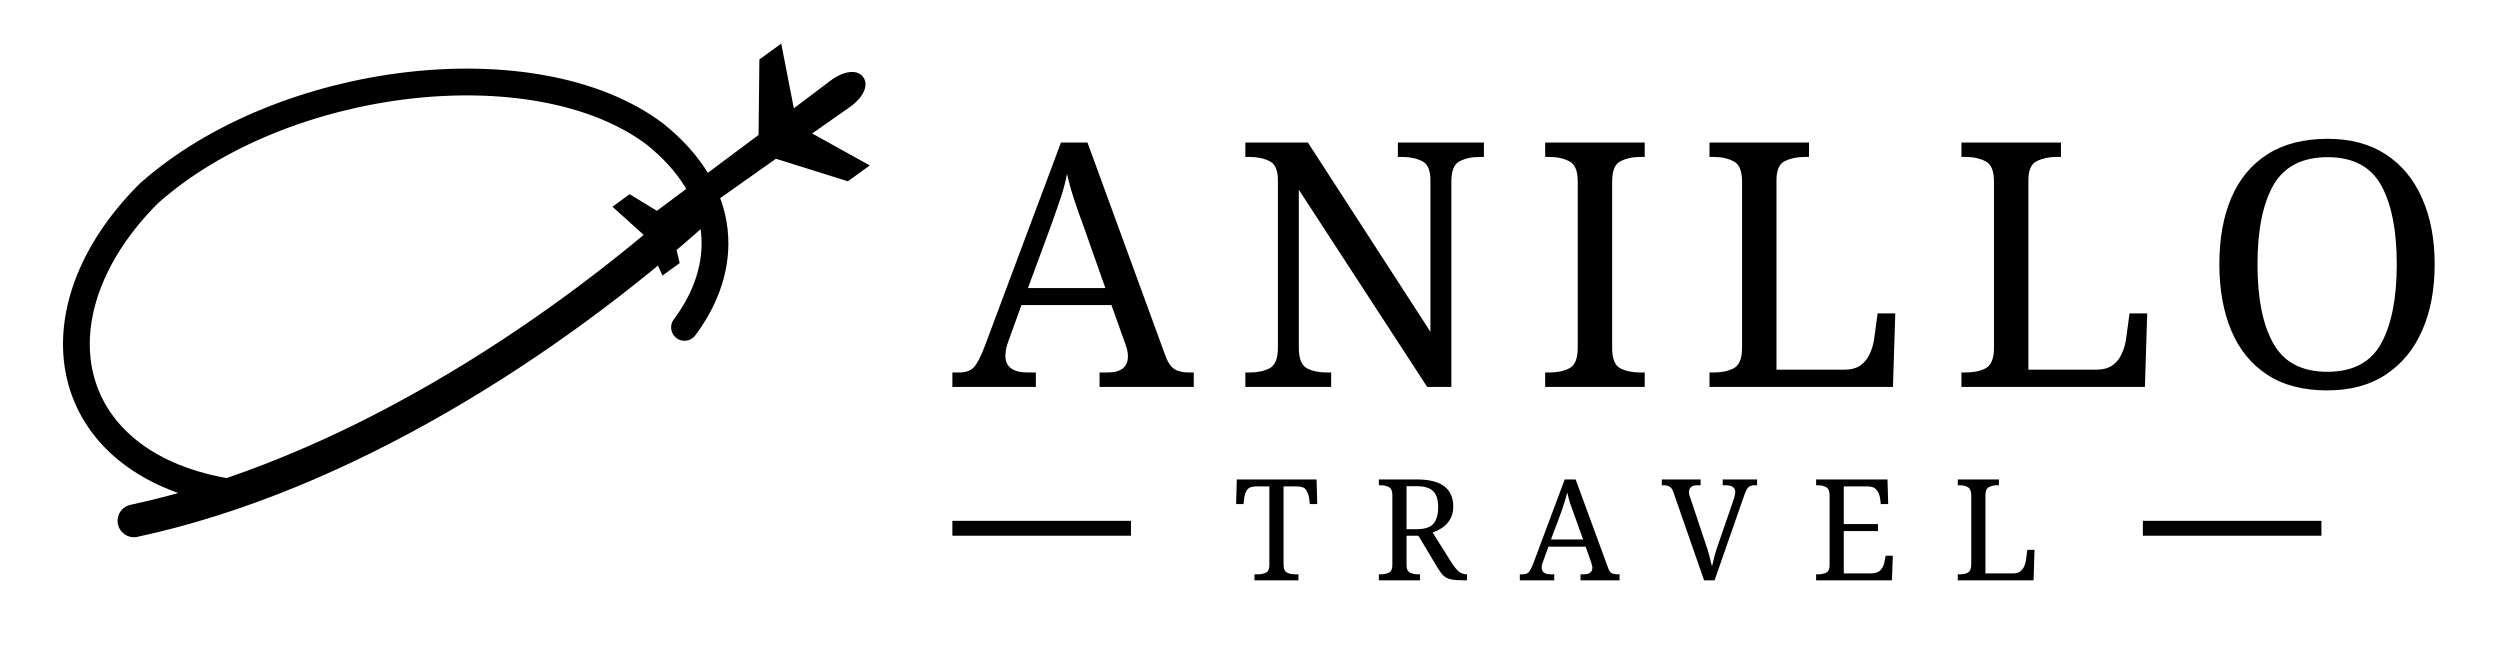
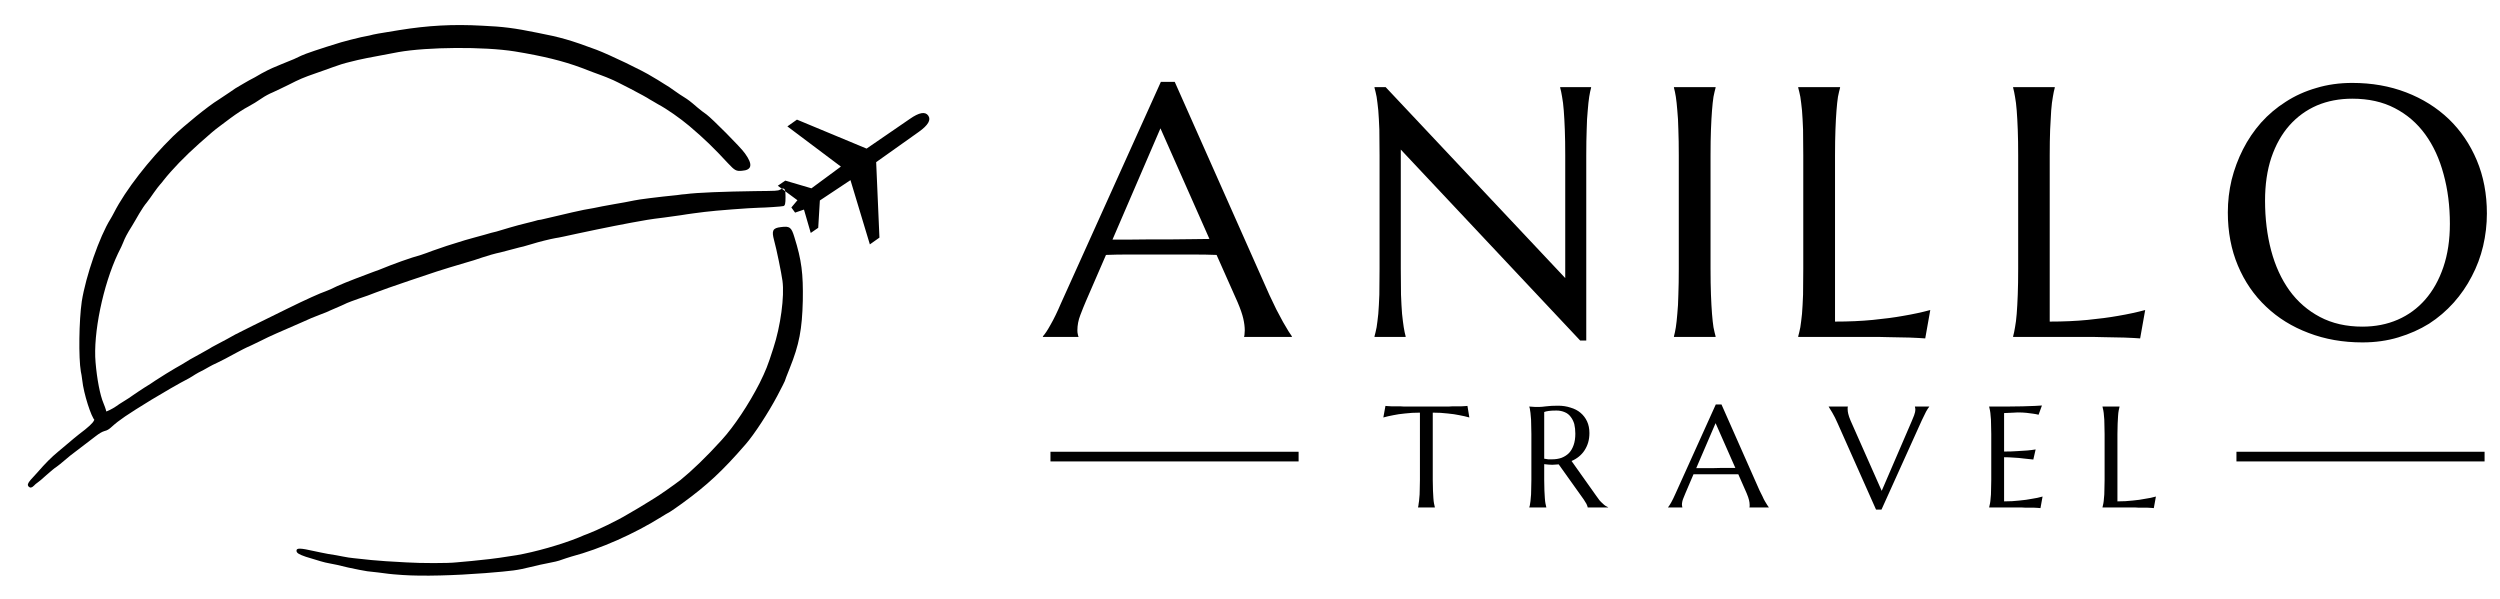
- <svg xmlns="http://www.w3.org/2000/svg" viewBox="0 0 168 44" fill="none" stroke="currentColor" role="img" aria-label="Anillo Travel">
-   <path d="M15 33C4 31 2 21 10 13 19 5 36 3 44 9c5 4 5 9 2 13" stroke-width="1.8" stroke-linecap="round" />
-   <path d="M9 35c14-3 28-12 38-21" stroke-width="2.2" stroke-linecap="round" />
-   <g transform="translate(50 11) rotate(-36) scale(.55)" fill="currentColor" stroke="none">
-     <path d="M-12-1.6 3.5-1.8 9-9.2h3.3L8.9-1.9 14.6-2c2 0 3.4.8 3.4 2s-1.4 2-3.4 2L8.9 1.9l3.4 7.3H9L3.5 1.8-12 1.6l-1.5 3.6h-2.6L-15 0l-1.1-5.2h2.6Z" />
+ <svg xmlns="http://www.w3.org/2000/svg" viewBox="-6 -10 1070 256" fill="currentColor" role="img" aria-label="Anillo Travel">
+   <g transform="translate(-301.6 -37.8)">
+     <path d="M467.9 273.9C465.1 273.7 462.5 273.5 462 273.4C459.9 273.1 454.9 272.5 452.8 272.3C451.4 272.1 447.8 271.4 444.6 270.7C441.5 269.9 437.8 269.1 436.5 268.9C434.2 268.5 432.4 267.9 426.5 266.1C423.6 265.1 422.5 264.5 422.5 263.5C422.5 262.3 424 262.3 430.2 263.7C431.4 264 434.1 264.5 436.1 264.9C438.2 265.2 441 265.7 442.4 266C443.8 266.3 445.8 266.6 447 266.7C451.9 267.3 457.6 267.8 460.8 268C462.6 268.1 466.5 268.3 469.4 268.5C475.8 268.9 487.5 268.9 490.9 268.5C492.2 268.4 495.2 268.1 497.5 267.9C499.7 267.7 503.1 267.3 505 267.1C508.3 266.7 509.2 266.6 516.8 265.4C524.4 264.1 535.8 260.9 543.4 257.8C544.8 257.2 546.4 256.5 547.1 256.3C550.9 254.9 560.2 250.4 564.1 248C568.1 245.7 570.1 244.5 572.5 243C573.7 242.3 575.2 241.3 575.9 240.9C577.6 239.9 584.2 235.3 586.9 233.2C591.5 229.5 598 223.3 604.5 216.1C609.8 210.3 616.1 200.8 620.7 191.8C623.4 186.3 624.1 184.6 626.6 176.8C629.7 167.4 631.4 154.6 630.5 148C630 144.4 628 134.6 626.9 130.6C625.8 126.5 626.3 125.4 629.8 125C633.6 124.5 634.3 125 635.6 129.3C638.7 139.2 639.4 144.9 639.2 156.5C638.9 168.7 637.7 175.2 633.6 185.4C632.4 188.3 631.5 190.8 631.5 190.9C631.5 191 630.1 193.8 628.3 197.2C624.6 204.2 618.4 213.8 614.6 218.1C604.8 229.4 598.2 235.5 587.9 243C585.6 244.7 583.1 246.4 582.3 246.9C581.5 247.3 580 248.2 578.9 248.9C566.9 256.4 552.6 262.7 540.2 266C538.7 266.5 536.9 267 536.2 267.3C534.7 267.9 532.5 268.4 529.8 268.9C528.6 269.1 525.4 269.8 522.6 270.5C516.8 271.9 515.5 272.1 503.2 273.1C490.3 274.1 476.5 274.5 467.9 273.9ZM336.2 207.7C334.7 206.5 331.4 196.3 330.8 190.5C330.6 189.1 330.4 187.4 330.2 186.8C329.2 181 329.4 165 330.6 156.8C332.3 146 338.2 129 342.9 121.5C343.2 121 343.9 119.8 344.4 118.8C349.3 109.2 359.4 96.2 369.6 86.2C374.5 81.5 384.8 73.1 389.1 70.5C390.2 69.8 392.4 68.3 393.9 67.3C395.4 66.2 397.4 64.9 398.4 64.4C399.3 63.8 401.1 62.9 402.2 62.2C403.4 61.6 405.8 60.3 407.6 59.2C409.4 58.2 411.5 57.2 412.2 56.9C413.6 56.3 417.9 54.5 421.4 53.1C422.3 52.7 423.8 52 424.6 51.6C426 50.9 432.7 48.6 441.6 45.9C443.7 45.3 447.6 44.3 450.2 43.7C452.9 43.2 455.2 42.7 455.3 42.6C455.4 42.5 457.3 42.2 466.4 40.7C478.8 38.7 489.4 38.1 502 38.8C510.9 39.2 515.7 39.8 525.5 41.8C535.4 43.7 539.9 45 550.9 49.1C556.4 51.2 570.7 58 574.9 60.7C576 61.3 578.1 62.6 579.5 63.5C580.9 64.3 583.2 65.8 584.5 66.8C585.8 67.7 587.5 68.9 588.4 69.4C590 70.4 591 71.1 594.1 73.8C595.2 74.7 596.9 76.1 598 76.8C600.3 78.5 612.6 90.8 614.4 93.4C617.9 98.2 617.5 100.6 613.1 100.9C610.7 101.1 610.1 100.8 607.2 97.7C601.1 91.1 597.2 87.3 590.6 81.7C586.8 78.5 581 74.4 577.2 72.4C575.8 71.6 574.2 70.6 573.6 70.3C572.3 69.3 558.9 62.3 556.9 61.6C556.1 61.2 554.2 60.5 552.9 60C551.5 59.5 547.7 58.1 544.4 56.8C536.6 53.9 528.1 51.8 515.9 49.8C502.7 47.7 478.5 47.9 466.1 50.1C453.2 52.5 450 53.1 445.4 54.3C443.2 54.8 440 55.8 438.2 56.5C436.4 57.2 433.1 58.3 430.9 59.1C425.4 61 423.8 61.7 419.1 64.1C416.9 65.2 413.9 66.6 412.4 67.3C410.9 67.9 408.9 69 407.9 69.7C405.6 71.3 403.7 72.4 401.9 73.4C400.1 74.3 396.9 76.4 394.2 78.4C393.1 79.2 391.2 80.7 389.8 81.7C387.2 83.6 386 84.7 381 89.1C374.7 94.7 369.2 100.4 365.5 105.1C365.2 105.5 364.6 106.3 364.1 106.8C363.7 107.2 362.5 108.8 361.5 110.2C360.5 111.7 359.1 113.6 358.4 114.5C357.6 115.4 356.2 117.5 355.2 119.2C354.2 121 352.8 123.3 352.1 124.5C350 127.8 349 129.8 348.4 131.4C348.1 132.2 347.1 134.4 346.1 136.3C339.7 149.8 335.4 170.6 336.5 182.9C337.1 190 338.4 196.9 339.9 200.4C341.7 204.9 341.6 205.4 339.3 207.1C337.9 208 336.9 208.2 336.2 207.7ZM307.9 236.1C307.2 235.4 307.5 234.6 308.7 233.2C309 232.9 310.4 231.3 311.8 229.8C314.9 226.2 317.7 223.4 320.5 221.1C321.6 220.2 323.6 218.5 324.9 217.4C326.2 216.3 328.2 214.6 329.5 213.6C333.4 210.7 335.4 208.8 335.8 207.8C336.4 206.4 339.4 204 340.6 204C341.3 204 343.7 202.8 345.3 201.7C345.9 201.2 347.4 200.3 348.5 199.6C349.7 198.9 351.5 197.7 352.6 196.9C353.7 196.1 355.9 194.7 357.4 193.7C358.9 192.8 361.1 191.4 362.2 190.6C364.7 189 368.8 186.4 370.6 185.4C371.3 185 372.6 184.3 373.4 183.8C376.1 182.1 377.8 181.1 381 179.4C382.7 178.4 384.6 177.4 385.1 177.1C385.6 176.7 387 176 388.1 175.4C389.2 174.8 391.3 173.7 392.8 172.9C394.2 172.1 395.8 171.2 396.4 170.9C396.9 170.7 397.7 170.3 398 170.1C398.6 169.8 405.9 166.1 418.4 160C426.7 155.9 432.8 153.2 434.9 152.5C435.4 152.3 436.4 151.9 437.1 151.6C440.4 149.9 445.2 148 453.2 145C454.3 144.6 456.3 143.8 457.8 143.3C464.1 140.7 471.4 138.1 475.8 136.9C477 136.5 479.3 135.7 480.8 135.1C484.4 133.8 488.6 132.4 494.6 130.6C497.2 129.9 500.9 128.8 502.9 128.3C504.8 127.7 507.2 127.1 508.1 126.9C509.1 126.6 511.6 125.9 513.8 125.2C515.9 124.6 519.1 123.7 520.9 123.3C522.7 122.9 524.4 122.4 524.8 122.3C525.2 122.1 526.3 121.9 527.2 121.8C528.1 121.6 531.6 120.8 534.9 120C538.2 119.2 543 118.1 545.5 117.6C548 117.2 551.6 116.5 553.4 116.1C555.2 115.8 557.7 115.3 558.9 115.1C561.4 114.7 564.6 114.1 567 113.6C568.6 113.2 577.3 112.1 585.4 111.3C586.8 111.1 588.3 110.9 588.9 110.9C594.1 110.2 605.6 109.8 618.7 109.6C627.9 109.5 628.5 109.5 629.4 109C631.4 107.9 631.8 108.4 631.8 112.2C631.8 115 631.6 115.8 630.9 116C630.4 116.2 622.6 116.7 620.6 116.7C616.4 116.8 601.8 117.9 597.2 118.5C596.4 118.6 594.2 118.9 592.5 119.1C590.8 119.3 588.4 119.7 587.1 119.9C585.9 120.1 582.6 120.5 579.9 120.9C577.1 121.2 573.9 121.7 572.6 121.9C563.8 123.4 554.3 125.3 542.6 127.8C538.5 128.7 534.4 129.6 533.4 129.7C531.1 130.1 525.9 131.4 523.4 132.2C522.3 132.5 520.6 133 519.6 133.3C518.7 133.5 517 133.9 516 134.2C515 134.5 512.2 135.2 509.9 135.8C507.5 136.3 504 137.3 502 138C500 138.7 496.9 139.7 495 140.2C484.1 143.4 480.6 144.6 470.6 148C464.6 150 458.2 152.3 456.4 153C454.7 153.7 451.4 154.9 449.2 155.6C447 156.4 444.7 157.2 444.1 157.5C443.6 157.8 442.1 158.4 440.8 159C439.4 159.6 437.8 160.3 437.1 160.6C436.4 161 434.4 161.8 432.5 162.5C430.6 163.2 427.2 164.6 424.9 165.7C419.6 168 417.6 168.9 413.9 170.5C412.2 171.2 408.9 172.8 406.5 174C404.1 175.2 401.7 176.3 401.2 176.5C400.8 176.7 398.9 177.6 397.1 178.6C392.9 180.9 390.4 182.2 388.9 182.9C388.2 183.2 387.2 183.7 386.6 184C386.1 184.3 384.3 185.2 382.8 186.1C381.2 186.9 379.5 187.8 379.1 188.1C378.7 188.4 377.5 189.1 376.5 189.7C372.2 191.9 365.2 196 360.4 198.9C349.8 205.4 346.6 207.6 343.5 210.4C342.2 211.6 341.5 212 340.3 212.3C339.3 212.6 338.2 213.2 336.4 214.6C333.6 216.7 330.1 219.4 327.5 221.4C326.6 222 324.8 223.5 323.4 224.7C322 225.9 320.4 227.2 319.8 227.6C319.1 228 317.2 229.6 315.5 231.1C313.9 232.6 312.1 234.1 311.6 234.4C311.2 234.7 310.5 235.2 310.1 235.7C309.2 236.6 308.5 236.7 307.9 236.1ZM692.9 77.3Q691.0 74.5 685.0 78.7L666.5 91.4L636.7 79.0L632.6 81.9L655.5 99.1L642.9 108.4L631.7 105.1L628.5 107.3L636.9 113.5L634.3 116.6L635.9 118.8L639.7 117.5L642.6 127.5L645.8 125.3L646.5 113.6L659.6 104.9L667.9 132.4L672.0 129.5L670.6 97.2L688.9 84.2Q694.8 80.0 692.9 77.3Z" />
  </g>
-   <text x="64" y="26" fill="currentColor" stroke="none" font-family="Marcellus, 'Cormorant Garamond', Georgia, serif" font-size="23" letter-spacing="2.6">ANILLO</text>
-   <path d="M64 35.5h12M144 35.5h12" stroke-width="1" />
-   <text x="110" y="39" text-anchor="middle" fill="currentColor" stroke="none" font-family="Marcellus, Georgia, serif" font-size="9.5" letter-spacing="3.6">TRAVEL</text>
+   <g transform="translate(440 27.2) scale(0.9) translate(-148 -300.5)">
+     <path d="M244.1 419.4V419.1Q244.3 418.7 244.3 417.8Q244.4 417 244.4 416.3Q244.4 413.8 243.7 410.7Q243 407.6 241 402.9L231 380.4Q226.4 380.2 218.7 380.2Q210.9 380.2 202 380.2Q195.5 380.2 189.4 380.2Q183.3 380.2 178.4 380.4L168.9 402.3Q167.6 405.3 166.2 409Q164.8 412.6 164.8 416.3Q164.8 417.4 165 418.1Q165.1 418.8 165.3 419.1V419.4H148.4V419.1Q149.9 417.5 152.1 413.5Q154.4 409.5 157 403.4L204.5 298.1H211.1L256.1 399.4Q257.7 402.9 259.4 406.3Q261.1 409.6 262.6 412.3Q264.1 414.9 265.2 416.7Q266.4 418.6 266.8 419.1V419.4ZM190.4 373.1Q195.2 373.1 200.3 373Q205.3 373 210.2 373Q215 372.9 219.5 372.9Q224 372.8 227.6 372.8L204.3 320.2L181.5 373.1ZM311.4 300.6 396.8 391.4V333.1Q396.8 326 396.6 320.8Q396.4 315.5 396.1 311.7Q395.8 307.8 395.3 305.2Q394.9 302.7 394.4 300.9V300.6H409.1V300.9Q408.6 302.7 408.2 305.2Q407.8 307.8 407.5 311.7Q407.1 315.5 407 320.8Q406.8 326 406.8 333.1V421.1H403.9L318.6 330.3V387Q318.6 394 318.7 399.3Q318.9 404.6 319.2 408.4Q319.6 412.2 320 414.8Q320.4 417.3 320.9 419.1V419.4H306.1V419.1Q306.6 417.3 307.1 414.8Q307.5 412.2 307.9 408.4Q308.2 404.6 308.4 399.3Q308.5 394 308.5 387V333.1Q308.5 326 308.4 320.8Q308.2 315.5 307.9 311.7Q307.5 307.8 307.1 305.2Q306.6 302.7 306.1 300.9V300.6ZM448.5 419.1Q449 417.3 449.4 414.8Q449.8 412.2 450.1 408.4Q450.5 404.6 450.6 399.3Q450.8 394 450.8 387V333.1Q450.8 326 450.6 320.8Q450.5 315.5 450.1 311.7Q449.8 307.8 449.4 305.2Q449 302.7 448.5 300.9V300.6H468.3V300.9Q467.8 302.7 467.3 305.2Q466.9 307.8 466.6 311.7Q466.3 315.5 466.1 320.8Q465.9 326 465.9 333.1V387Q465.9 394 466.1 399.3Q466.3 404.6 466.6 408.4Q466.9 412.2 467.3 414.8Q467.8 417.3 468.3 419.1V419.4H448.5ZM525.1 412.1Q534.9 412.1 543.1 411.3Q551.3 410.5 557.4 409.4Q564.5 408.2 570.4 406.6L568 420.1Q567 420 565 419.9Q563 419.8 560.6 419.7Q558.2 419.6 555.5 419.6Q552.8 419.6 550.4 419.5Q548 419.5 546.1 419.4Q544.2 419.4 543.4 419.4H507.6V419.1Q508.1 417.3 508.6 414.8Q509 412.2 509.4 408.4Q509.7 404.6 509.9 399.3Q510 394 510 387V333.1Q510 326 509.9 320.8Q509.7 315.5 509.4 311.7Q509 307.8 508.6 305.2Q508.1 302.7 507.6 300.9V300.6H527.5V300.9Q527 302.7 526.5 305.2Q526.1 307.8 525.8 311.7Q525.5 315.5 525.3 320.8Q525.1 326 525.1 333.1ZM627.2 412.1Q637 412.1 645.2 411.3Q653.4 410.5 659.6 409.4Q666.7 408.2 672.6 406.6L670.2 420.1Q669.2 420 667.2 419.9Q665.2 419.8 662.7 419.7Q660.3 419.6 657.6 419.6Q654.9 419.6 652.5 419.5Q650.1 419.5 648.2 419.4Q646.4 419.4 645.6 419.4H609.8V419.1Q610.3 417.3 610.7 414.8Q611.2 412.2 611.5 408.4Q611.8 404.6 612 399.3Q612.2 394 612.2 387V333.1Q612.2 326 612 320.8Q611.8 315.5 611.5 311.7Q611.2 307.8 610.7 305.2Q610.3 302.7 609.8 300.9V300.6H629.6V300.9Q629.1 302.7 628.7 305.2Q628.2 307.8 627.9 311.7Q627.7 315.5 627.4 320.8Q627.2 326 627.2 333.1ZM771.1 298.6Q785 298.6 796.7 303.1Q808.4 307.6 817 315.8Q825.5 324 830.3 335.4Q835.1 346.8 835.1 360.7Q835.1 368.5 833.3 376.2Q831.5 383.8 827.9 390.6Q824.4 397.4 819.3 403.1Q814.1 408.9 807.6 413.1Q801 417.2 793 419.6Q785.1 422 775.9 422Q762 422 750.3 417.5Q738.6 413.1 730.1 405Q721.5 396.9 716.7 385.5Q711.9 374.1 711.9 360.2Q711.9 352.3 713.7 344.7Q715.6 337.1 719.1 330.2Q722.6 323.3 727.7 317.5Q732.8 311.8 739.4 307.6Q746 303.3 754 301Q761.9 298.6 771.1 298.6ZM775.9 414.5Q785.1 414.5 792.7 411.2Q800.3 407.9 805.8 401.6Q811.3 395.3 814.4 386.2Q817.5 377.1 817.5 365.6Q817.5 352.9 814.5 342Q811.6 331.1 805.8 323.1Q800 315.1 791.3 310.6Q782.7 306.1 771.1 306.1Q761.9 306.1 754.3 309.3Q746.7 312.6 741.2 318.8Q735.7 325 732.6 334.1Q729.6 343.1 729.6 354.6Q729.6 367.3 732.5 378.3Q735.4 389.2 741.2 397.3Q747 405.3 755.7 409.9Q764.4 414.5 775.9 414.5ZM327.7 455.4Q323.8 455.4 320.6 455.8Q317.4 456.1 315.1 456.6Q312.4 457.1 310.3 457.7L311.3 452.2Q311.7 452.3 312.5 452.3Q313.3 452.3 314.3 452.4Q315.3 452.4 316.3 452.4Q317.4 452.4 318.4 452.4Q319.4 452.5 320.1 452.5Q320.9 452.5 321.2 452.5H340.3Q340.7 452.5 341.4 452.5Q342.2 452.5 343.1 452.4Q344.1 452.4 345.2 452.4Q346.3 452.4 347.3 452.4Q348.3 452.3 349.1 452.3Q349.9 452.3 350.3 452.2L351.2 457.7Q349.1 457.1 346.4 456.6Q344.1 456.1 340.9 455.8Q337.7 455.4 333.8 455.4V487.4Q333.8 490.3 333.9 492.4Q334 494.5 334.1 496Q334.2 497.6 334.4 498.6Q334.6 499.7 334.8 500.4V500.5H326.8V500.4Q327 499.7 327.1 498.6Q327.3 497.6 327.4 496Q327.6 494.5 327.6 492.4Q327.7 490.3 327.7 487.4ZM386.8 487.4Q386.8 490.3 386.9 492.4Q387 494.5 387.1 496Q387.2 497.6 387.4 498.6Q387.6 499.7 387.8 500.4V500.5H379.7V500.4Q380 499.7 380.1 498.6Q380.3 497.6 380.4 496Q380.6 494.5 380.6 492.4Q380.7 490.3 380.7 487.4V465.6Q380.7 462.8 380.6 460.7Q380.6 458.5 380.4 457Q380.3 455.4 380.1 454.4Q380 453.3 379.7 452.6V452.5L381.2 452.6Q381.8 452.7 382.6 452.7Q383.4 452.7 384.2 452.7Q385.5 452.7 387.7 452.4Q390 452.1 393.4 452.1Q396.6 452.1 399.3 453Q402.1 453.8 404.1 455.5Q406.1 457.2 407.2 459.6Q408.3 462 408.3 465.1Q408.3 467.5 407.7 469.6Q407.1 471.6 406 473.3Q404.9 475 403.3 476.3Q401.7 477.6 399.8 478.4L411.5 494.9Q412.4 496.2 413.1 497.1Q413.9 498 414.6 498.6Q415.3 499.3 415.9 499.7Q416.5 500.1 417.2 500.4V500.5H407.5Q407.4 499.9 406.9 498.8Q406.3 497.8 405.6 496.7L393.7 480Q393 480.1 392.2 480.1Q391.4 480.2 390.6 480.2Q389.7 480.2 388.7 480.1Q387.8 480 386.8 479.9ZM386.8 477.3Q387.7 477.5 388.7 477.6Q389.6 477.6 390.5 477.6Q393 477.6 395 476.9Q397.1 476.1 398.6 474.6Q400 473.1 400.8 470.8Q401.6 468.5 401.6 465.4Q401.6 462.9 401.1 460.8Q400.5 458.8 399.4 457.4Q398.3 455.9 396.6 455.2Q394.8 454.4 392.6 454.4Q390.3 454.4 388.9 454.6Q387.5 454.8 386.8 455.1ZM484.4 500.5V500.4Q484.4 500.2 484.5 499.9Q484.5 499.5 484.5 499.3Q484.5 498.2 484.2 497Q483.9 495.7 483.1 493.8L479.1 484.7Q477.2 484.7 474.1 484.7Q471 484.7 467.4 484.7Q464.7 484.7 462.3 484.7Q459.8 484.7 457.8 484.7L454 493.6Q453.5 494.8 452.9 496.3Q452.3 497.8 452.3 499.3Q452.3 499.7 452.4 500Q452.5 500.3 452.5 500.4V500.5H445.7V500.4Q446.3 499.7 447.2 498.1Q448.1 496.5 449.2 494L468.4 451.5H471.1L489.2 492.4Q489.9 493.8 490.6 495.2Q491.2 496.6 491.8 497.6Q492.4 498.7 492.9 499.4Q493.4 500.2 493.6 500.4V500.5ZM462.7 481.8Q464.6 481.8 466.7 481.8Q468.7 481.8 470.7 481.7Q472.6 481.7 474.4 481.7Q476.2 481.7 477.7 481.7L468.3 460.4L459.1 481.8ZM531.2 452.5V452.6Q531.2 452.8 531.1 453.1Q531.1 453.5 531.1 453.7Q531.1 454.8 531.4 456Q531.7 457.3 532.5 459.2L547.3 492.6L561.6 459.4Q562.1 458.2 562.7 456.7Q563.3 455.2 563.3 453.7Q563.3 453.3 563.2 453.1Q563.1 452.8 563.1 452.6V452.5H569.9V452.6Q569.3 453.3 568.4 454.9Q567.5 456.6 566.4 459L547.2 501.5H544.6L526.4 460.6Q525.7 459.2 525.1 457.8Q524.4 456.5 523.8 455.4Q523.2 454.3 522.7 453.6Q522.2 452.8 522.1 452.6V452.5ZM598.4 452.5Q602.6 452.5 606.8 452.5Q610.9 452.4 614.3 452.4Q617.8 452.3 620.2 452.2Q622.7 452.1 623.5 452L621.9 456.4Q620.8 456.1 619.3 455.9Q618.1 455.7 616.2 455.5Q614.4 455.3 612 455.3Q611.2 455.3 610.1 455.4Q609 455.4 607.9 455.5Q606.7 455.5 605.5 455.6V473.9Q609 473.9 611.7 473.7Q614.5 473.5 616.5 473.4Q618.7 473.2 620.5 472.9L619.4 477.7Q617.1 477.4 614.7 477.2Q612.6 476.9 610.2 476.8Q607.7 476.6 605.5 476.6V497.6Q609.5 497.6 612.8 497.2Q616.1 496.9 618.6 496.4Q621.4 496 623.8 495.3L622.8 500.8Q622.4 500.7 621.6 500.7Q620.8 500.7 619.8 500.6Q618.9 500.6 617.8 500.6Q616.7 500.6 615.7 500.6Q614.7 500.5 614 500.5Q613.2 500.5 612.9 500.5H598.4V500.4Q598.6 499.7 598.8 498.6Q599 497.6 599.1 496Q599.3 494.5 599.3 492.4Q599.4 490.3 599.4 487.4V465.6Q599.4 462.8 599.3 460.7Q599.3 458.5 599.1 457Q599 455.4 598.8 454.4Q598.6 453.3 598.4 452.6V452.5ZM659.4 497.6Q663.3 497.6 666.7 497.2Q670 496.9 672.4 496.4Q675.3 496 677.7 495.3L676.7 500.8Q676.3 500.7 675.5 500.7Q674.7 500.7 673.7 500.6Q672.7 500.6 671.7 500.6Q670.6 500.6 669.6 500.6Q668.6 500.5 667.9 500.5Q667.1 500.5 666.8 500.5H652.3V500.4Q652.5 499.7 652.7 498.6Q652.9 497.6 653 496Q653.2 494.5 653.2 492.4Q653.3 490.3 653.3 487.4V465.6Q653.3 462.8 653.2 460.7Q653.2 458.5 653 457Q652.9 455.4 652.7 454.4Q652.5 453.3 652.3 452.6V452.5H660.4V452.6Q660.2 453.3 660 454.4Q659.8 455.4 659.7 457Q659.6 458.5 659.5 460.7Q659.4 462.8 659.4 465.6Z" />
+     <path d="M152 474h118v4.6H152zM716 474h118v4.6H716z" />
+   </g>
</svg>
